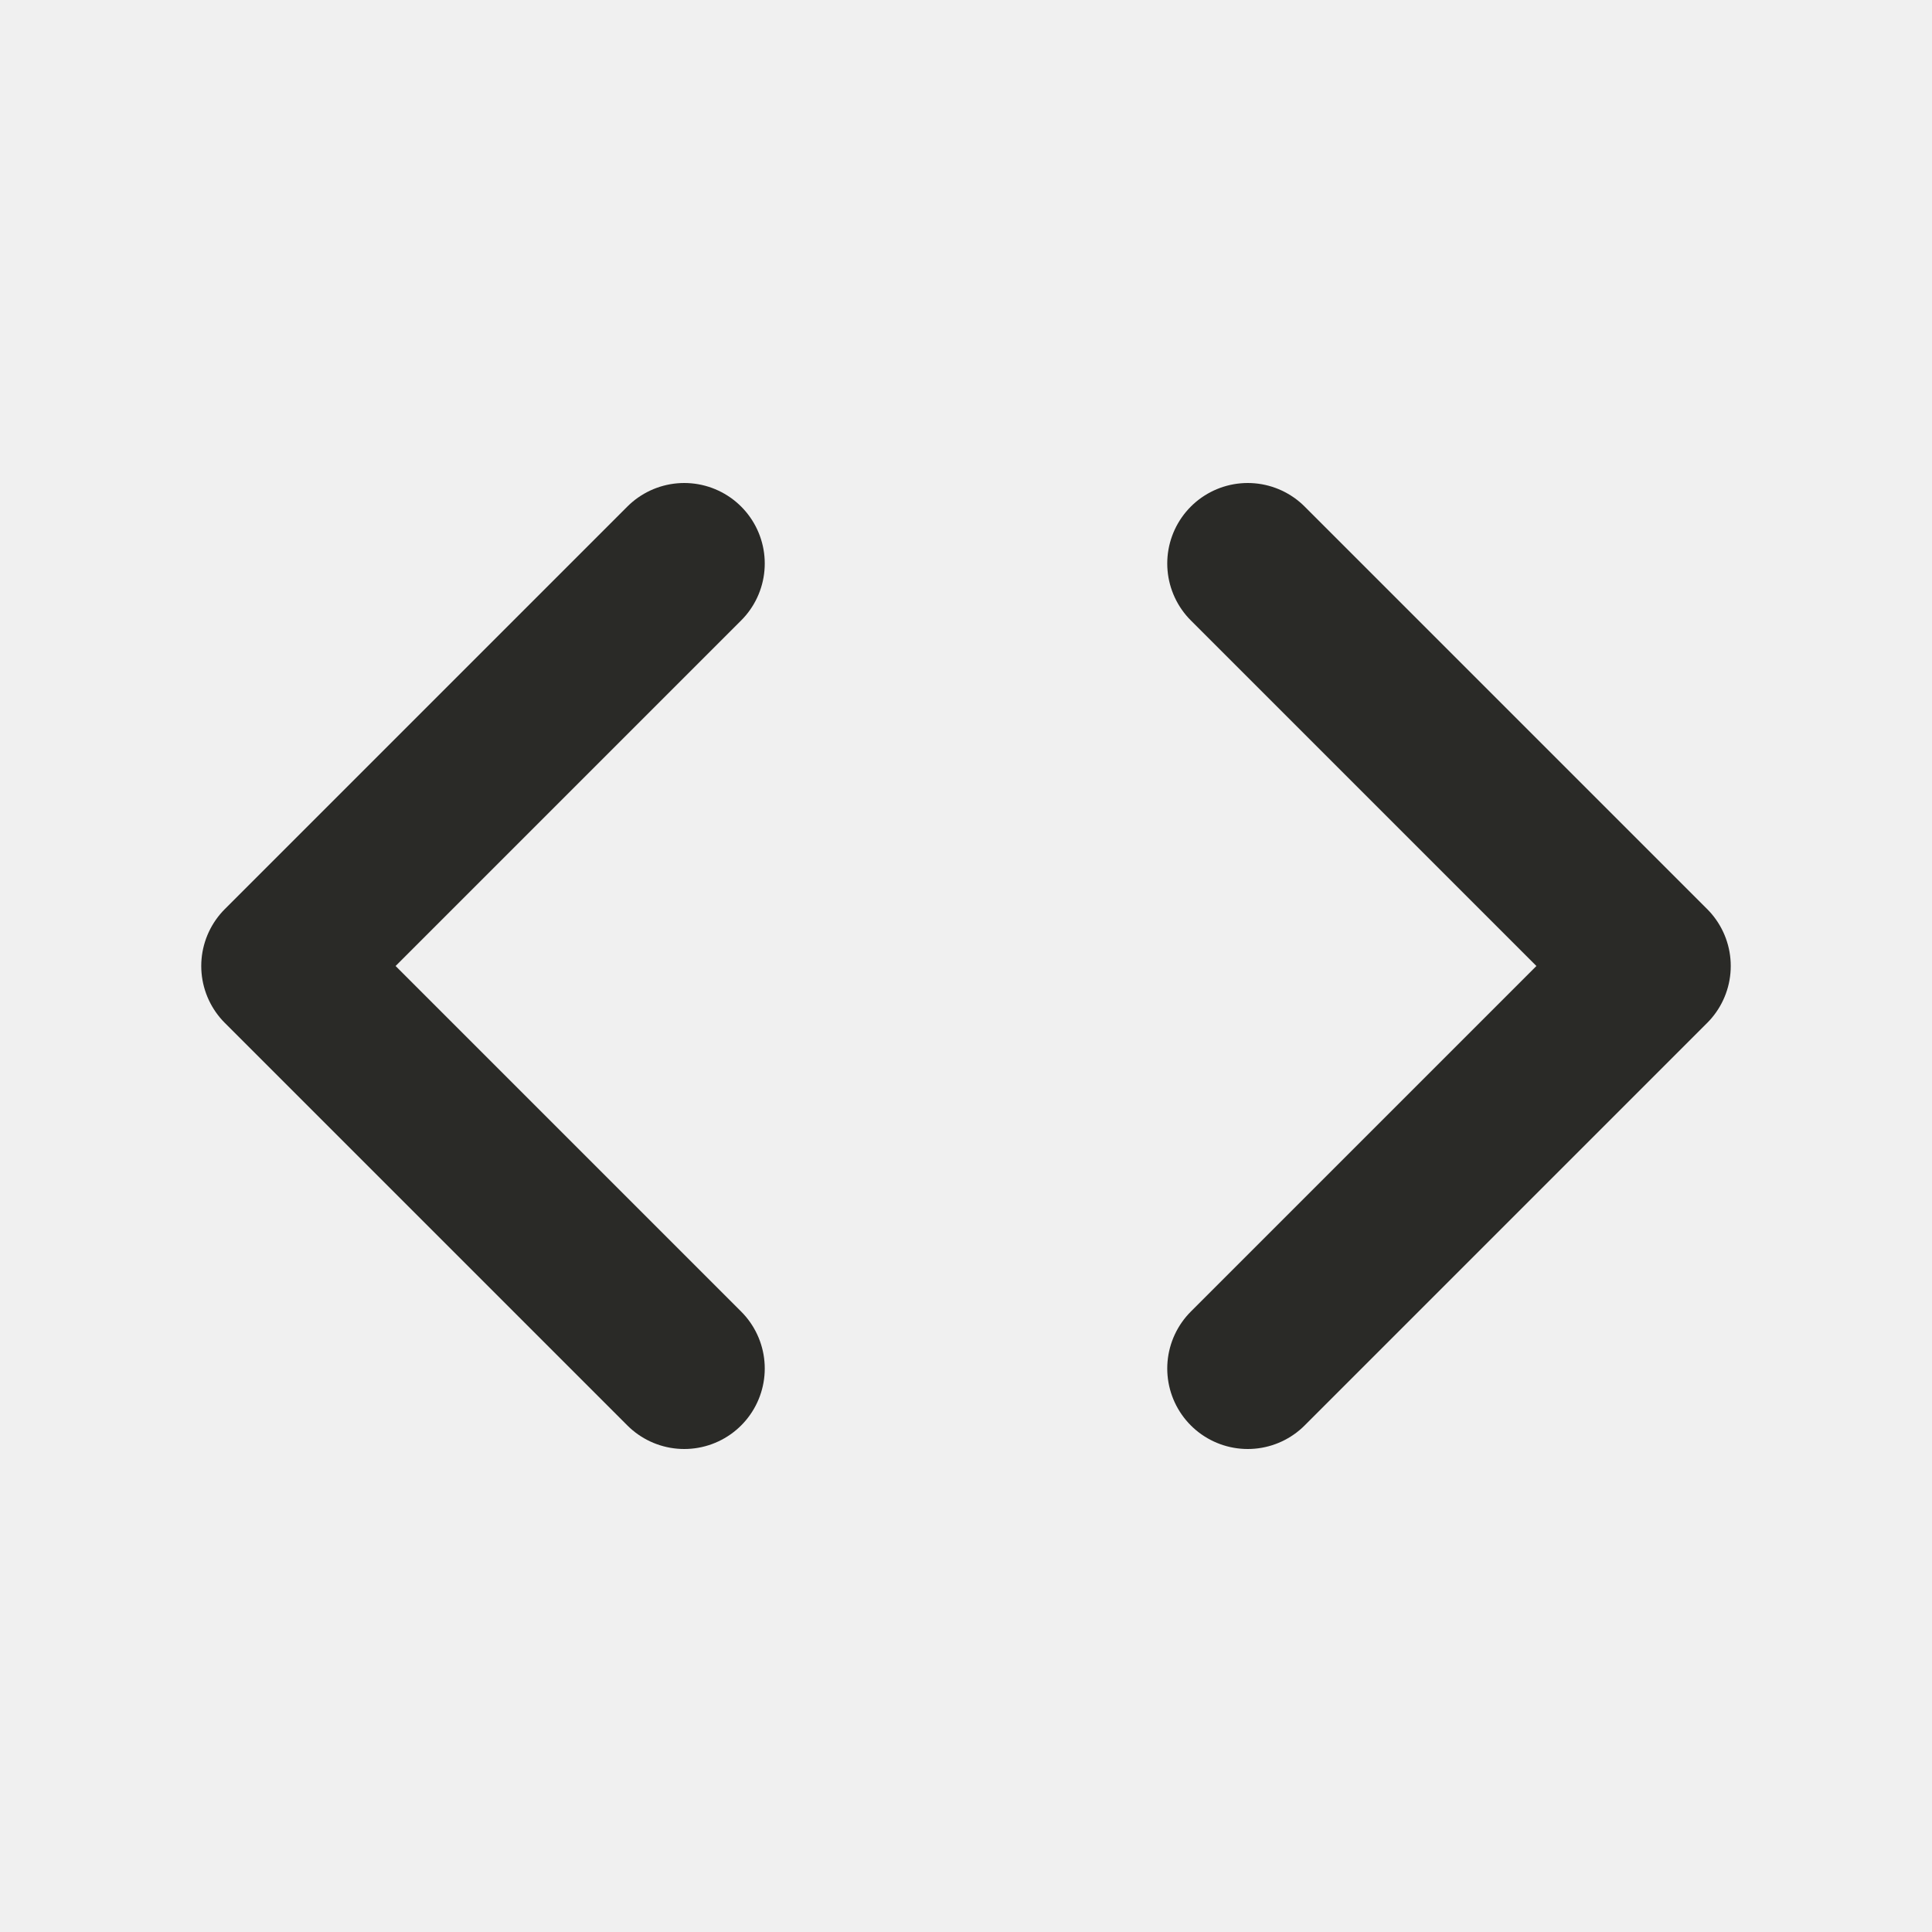
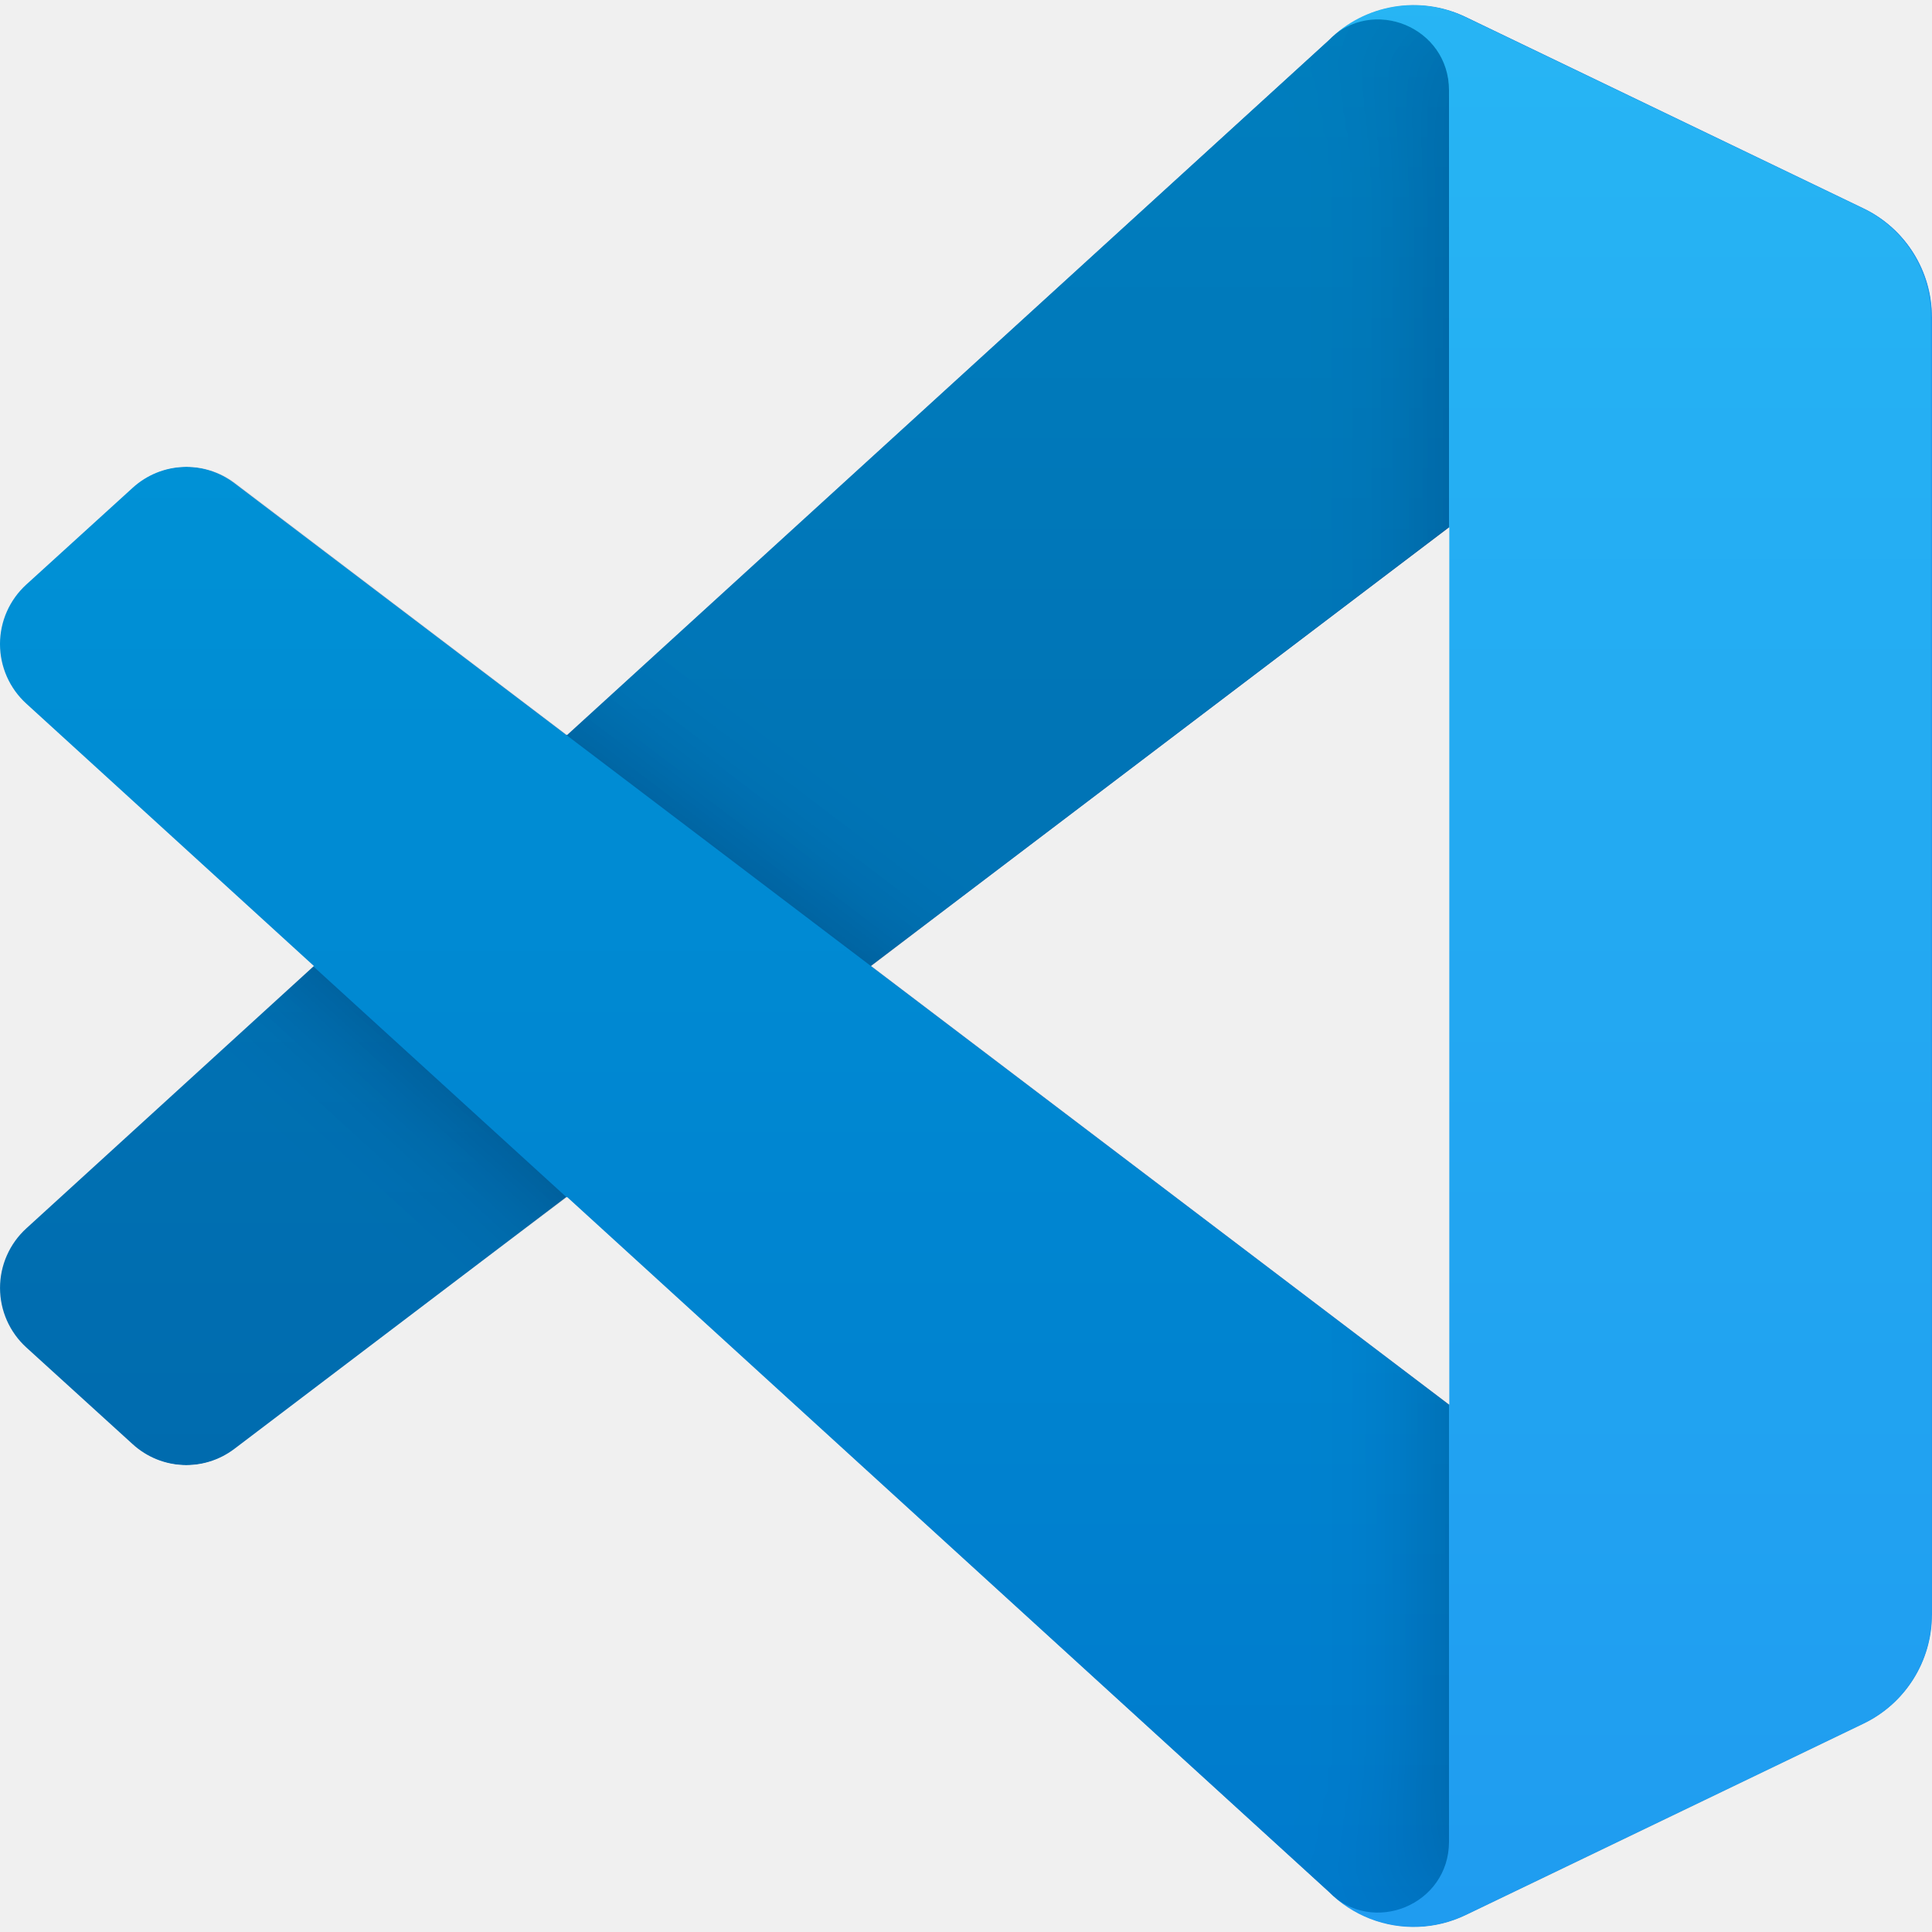
- <svg xmlns="http://www.w3.org/2000/svg" viewBox="0 0 24 24" width="48" height="48" fill="none" stroke="#2A2A27" stroke-width="2" stroke-linecap="round" stroke-linejoin="round">
-   <path d="m8.500 7-5 5 5 5" />
-   <path d="m15.500 7 5 5-5 5" />
+ <svg xmlns="http://www.w3.org/2000/svg" width="128" height="128" viewBox="0 0 128 128">
+   <mask id="a" width="128" height="128" x="0" y="0" maskUnits="userSpaceOnUse" style="mask-type:alpha">
+     <path fill="#fff" fill-rule="evenodd" d="M90.767 127.126a7.968 7.968 0 0 0 6.35-.244l26.353-12.681a8 8 0 0 0 4.53-7.209V21.009a8 8 0 0 0-4.53-7.21L97.117 1.12a7.97 7.97 0 0 0-9.093 1.548l-50.45 46.026L15.6 32.013a5.328 5.328 0 0 0-6.807.302l-7.048 6.411a5.335 5.335 0 0 0-.006 7.888L20.796 64 1.74 81.387a5.336 5.336 0 0 0 .006 7.887l7.048 6.411a5.327 5.327 0 0 0 6.807.303l21.974-16.68 50.45 46.025a7.96 7.96 0 0 0 2.743 1.793Zm5.252-92.183L57.74 64l38.28 29.058V34.943Z" clip-rule="evenodd" />
+   </mask>
+   <g mask="url(#a)">
+     <path fill="#0065A9" d="M123.471 13.82 97.097 1.12A7.973 7.973 0 0 0 88 2.668L1.662 81.387a5.333 5.333 0 0 0 .006 7.887l7.052 6.411a5.333 5.333 0 0 0 6.811.303l103.971-78.875c3.488-2.646 8.498-.158 8.498 4.22v-.306a8.001 8.001 0 0 0-4.529-7.208Z" />
+     <g filter="url(#b)">
+       <path fill="#007ACC" d="m123.471 114.181-26.374 12.698A7.973 7.973 0 0 1 88 125.333L1.662 46.613a5.333 5.333 0 0 1 .006-7.887l7.052-6.411a5.333 5.333 0 0 1 6.811-.303l103.971 78.874c3.488 2.647 8.498.159 8.498-4.219v.306a8.001 8.001 0 0 1-4.529 7.208Z" />
+     </g>
+     <g filter="url(#c)">
+       <path fill="#1F9CF0" d="M97.098 126.882A7.977 7.977 0 0 1 88 125.333c2.952 2.952 8 .861 8-3.314V5.98c0-4.175-5.048-6.266-8-3.313a7.977 7.977 0 0 1 9.098-1.549L123.467 13.8A8 8 0 0 1 128 21.01v85.982a8 8 0 0 1-4.533 7.21l-26.369 12.681Z" />
+     </g>
+     <path fill="url(#d)" fill-rule="evenodd" d="M90.69 127.126a7.968 7.968 0 0 0 6.349-.244l26.353-12.681a8 8 0 0 0 4.53-7.21V21.009a8 8 0 0 0-4.53-7.21L97.039 1.12a7.97 7.97 0 0 0-9.093 1.548l-50.45 46.026-21.974-16.68a5.328 5.328 0 0 0-6.807.302l-7.048 6.411a5.336 5.336 0 0 0-.006 7.888L20.718 64 1.662 81.386a5.335 5.335 0 0 0 .006 7.888l7.048 6.411a5.328 5.328 0 0 0 6.807.303l21.975-16.681 50.45 46.026a7.959 7.959 0 0 0 2.742 1.793Zm5.252-92.184L57.662 64l38.28 29.057V34.943Z" clip-rule="evenodd" opacity="0.25" style="mix-blend-mode:overlay" />
+   </g>
+   <defs>
+     <filter id="b" width="144.744" height="113.408" x="-8.411" y="22.594" color-interpolation-filters="sRGB" filterUnits="userSpaceOnUse">
+       <feFlood flood-opacity="0" result="BackgroundImageFix" />
+       <feColorMatrix in="SourceAlpha" result="hardAlpha" values="0 0 0 0 0 0 0 0 0 0 0 0 0 0 0 0 0 0 127 0" />
+       <feOffset />
+       <feGaussianBlur stdDeviation="4.167" />
+       <feColorMatrix values="0 0 0 0 0 0 0 0 0 0 0 0 0 0 0 0 0 0 0.25 0" />
+       <feBlend in2="BackgroundImageFix" mode="overlay" result="effect1_dropShadow_1_36" />
+       <feBlend in="SourceGraphic" in2="effect1_dropShadow_1_36" result="shape" />
+     </filter>
+     <filter id="c" width="56.667" height="144.007" x="79.667" y="-8.004" color-interpolation-filters="sRGB" filterUnits="userSpaceOnUse">
+       <feFlood flood-opacity="0" result="BackgroundImageFix" />
+       <feColorMatrix in="SourceAlpha" result="hardAlpha" values="0 0 0 0 0 0 0 0 0 0 0 0 0 0 0 0 0 0 127 0" />
+       <feOffset />
+       <feGaussianBlur stdDeviation="4.167" />
+       <feColorMatrix values="0 0 0 0 0 0 0 0 0 0 0 0 0 0 0 0 0 0 0.25 0" />
+       <feBlend in2="BackgroundImageFix" mode="overlay" result="effect1_dropShadow_1_36" />
+       <feBlend in="SourceGraphic" in2="effect1_dropShadow_1_36" result="shape" />
+     </filter>
+     <linearGradient id="d" x1="63.922" x2="63.922" y1="0.33" y2="127.67" gradientUnits="userSpaceOnUse">
+       <stop stop-color="#fff" />
+       <stop offset="1" stop-color="#fff" stop-opacity="0" />
+     </linearGradient>
+   </defs>
</svg>
